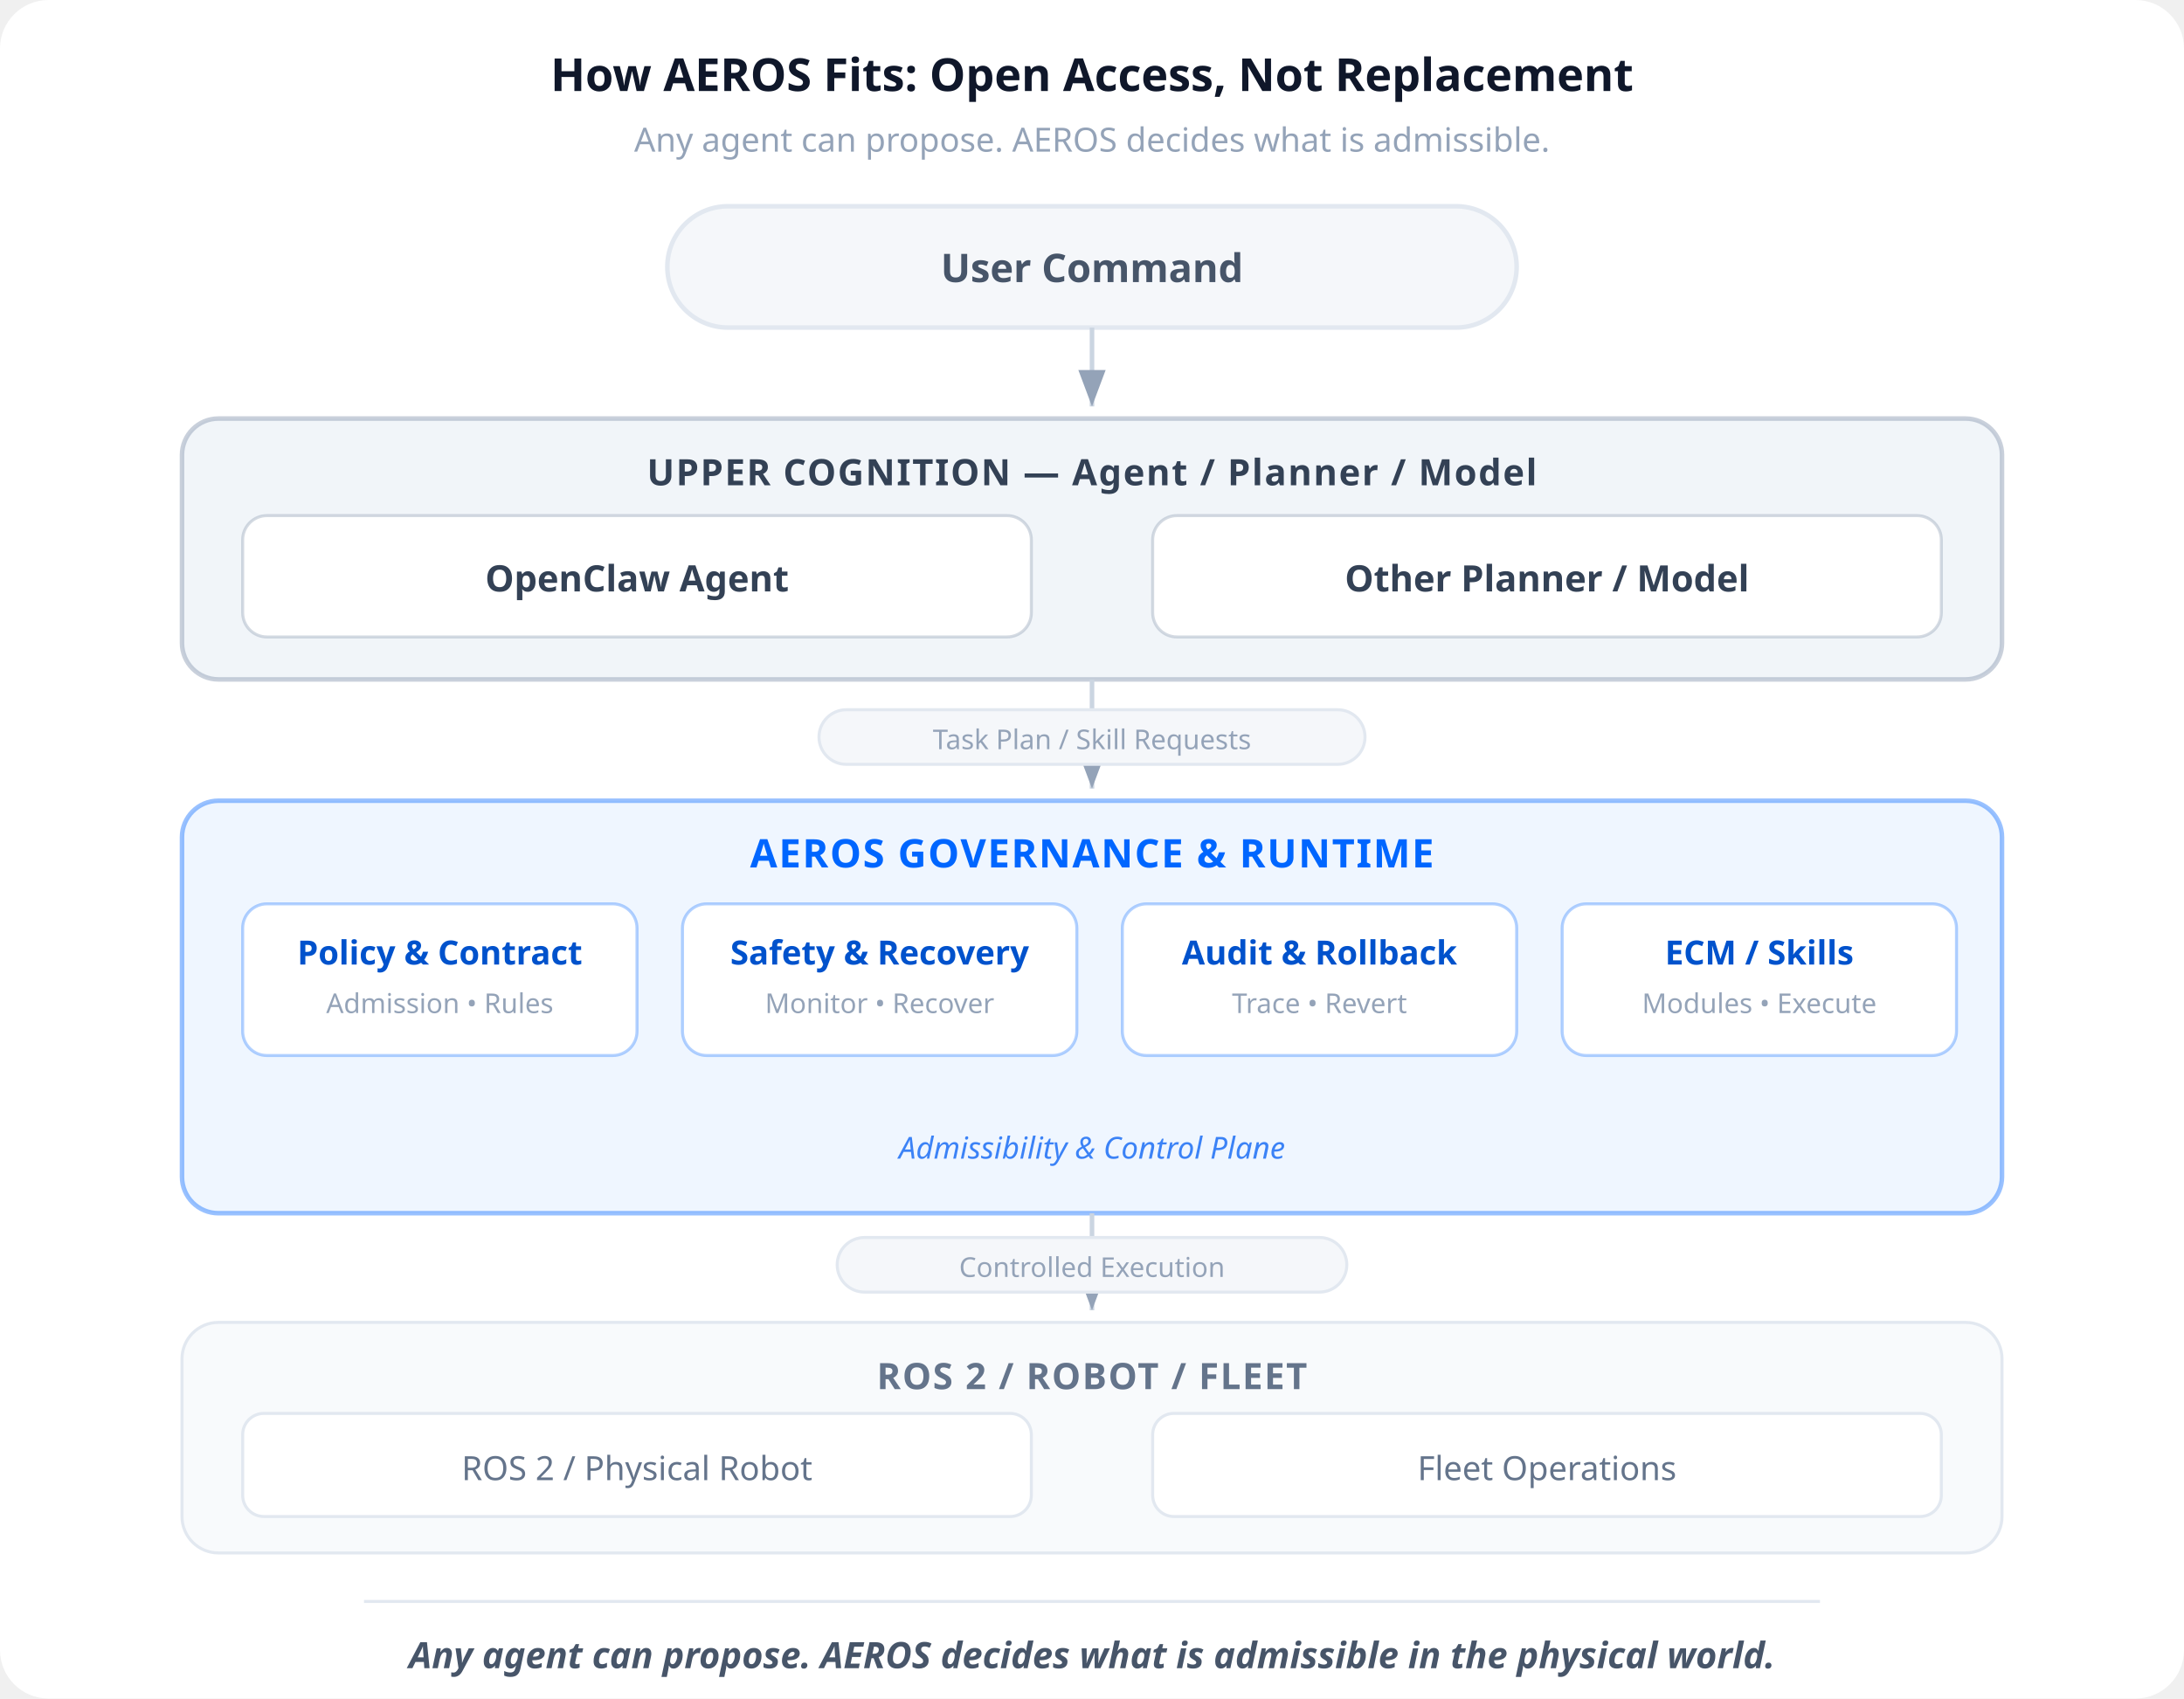
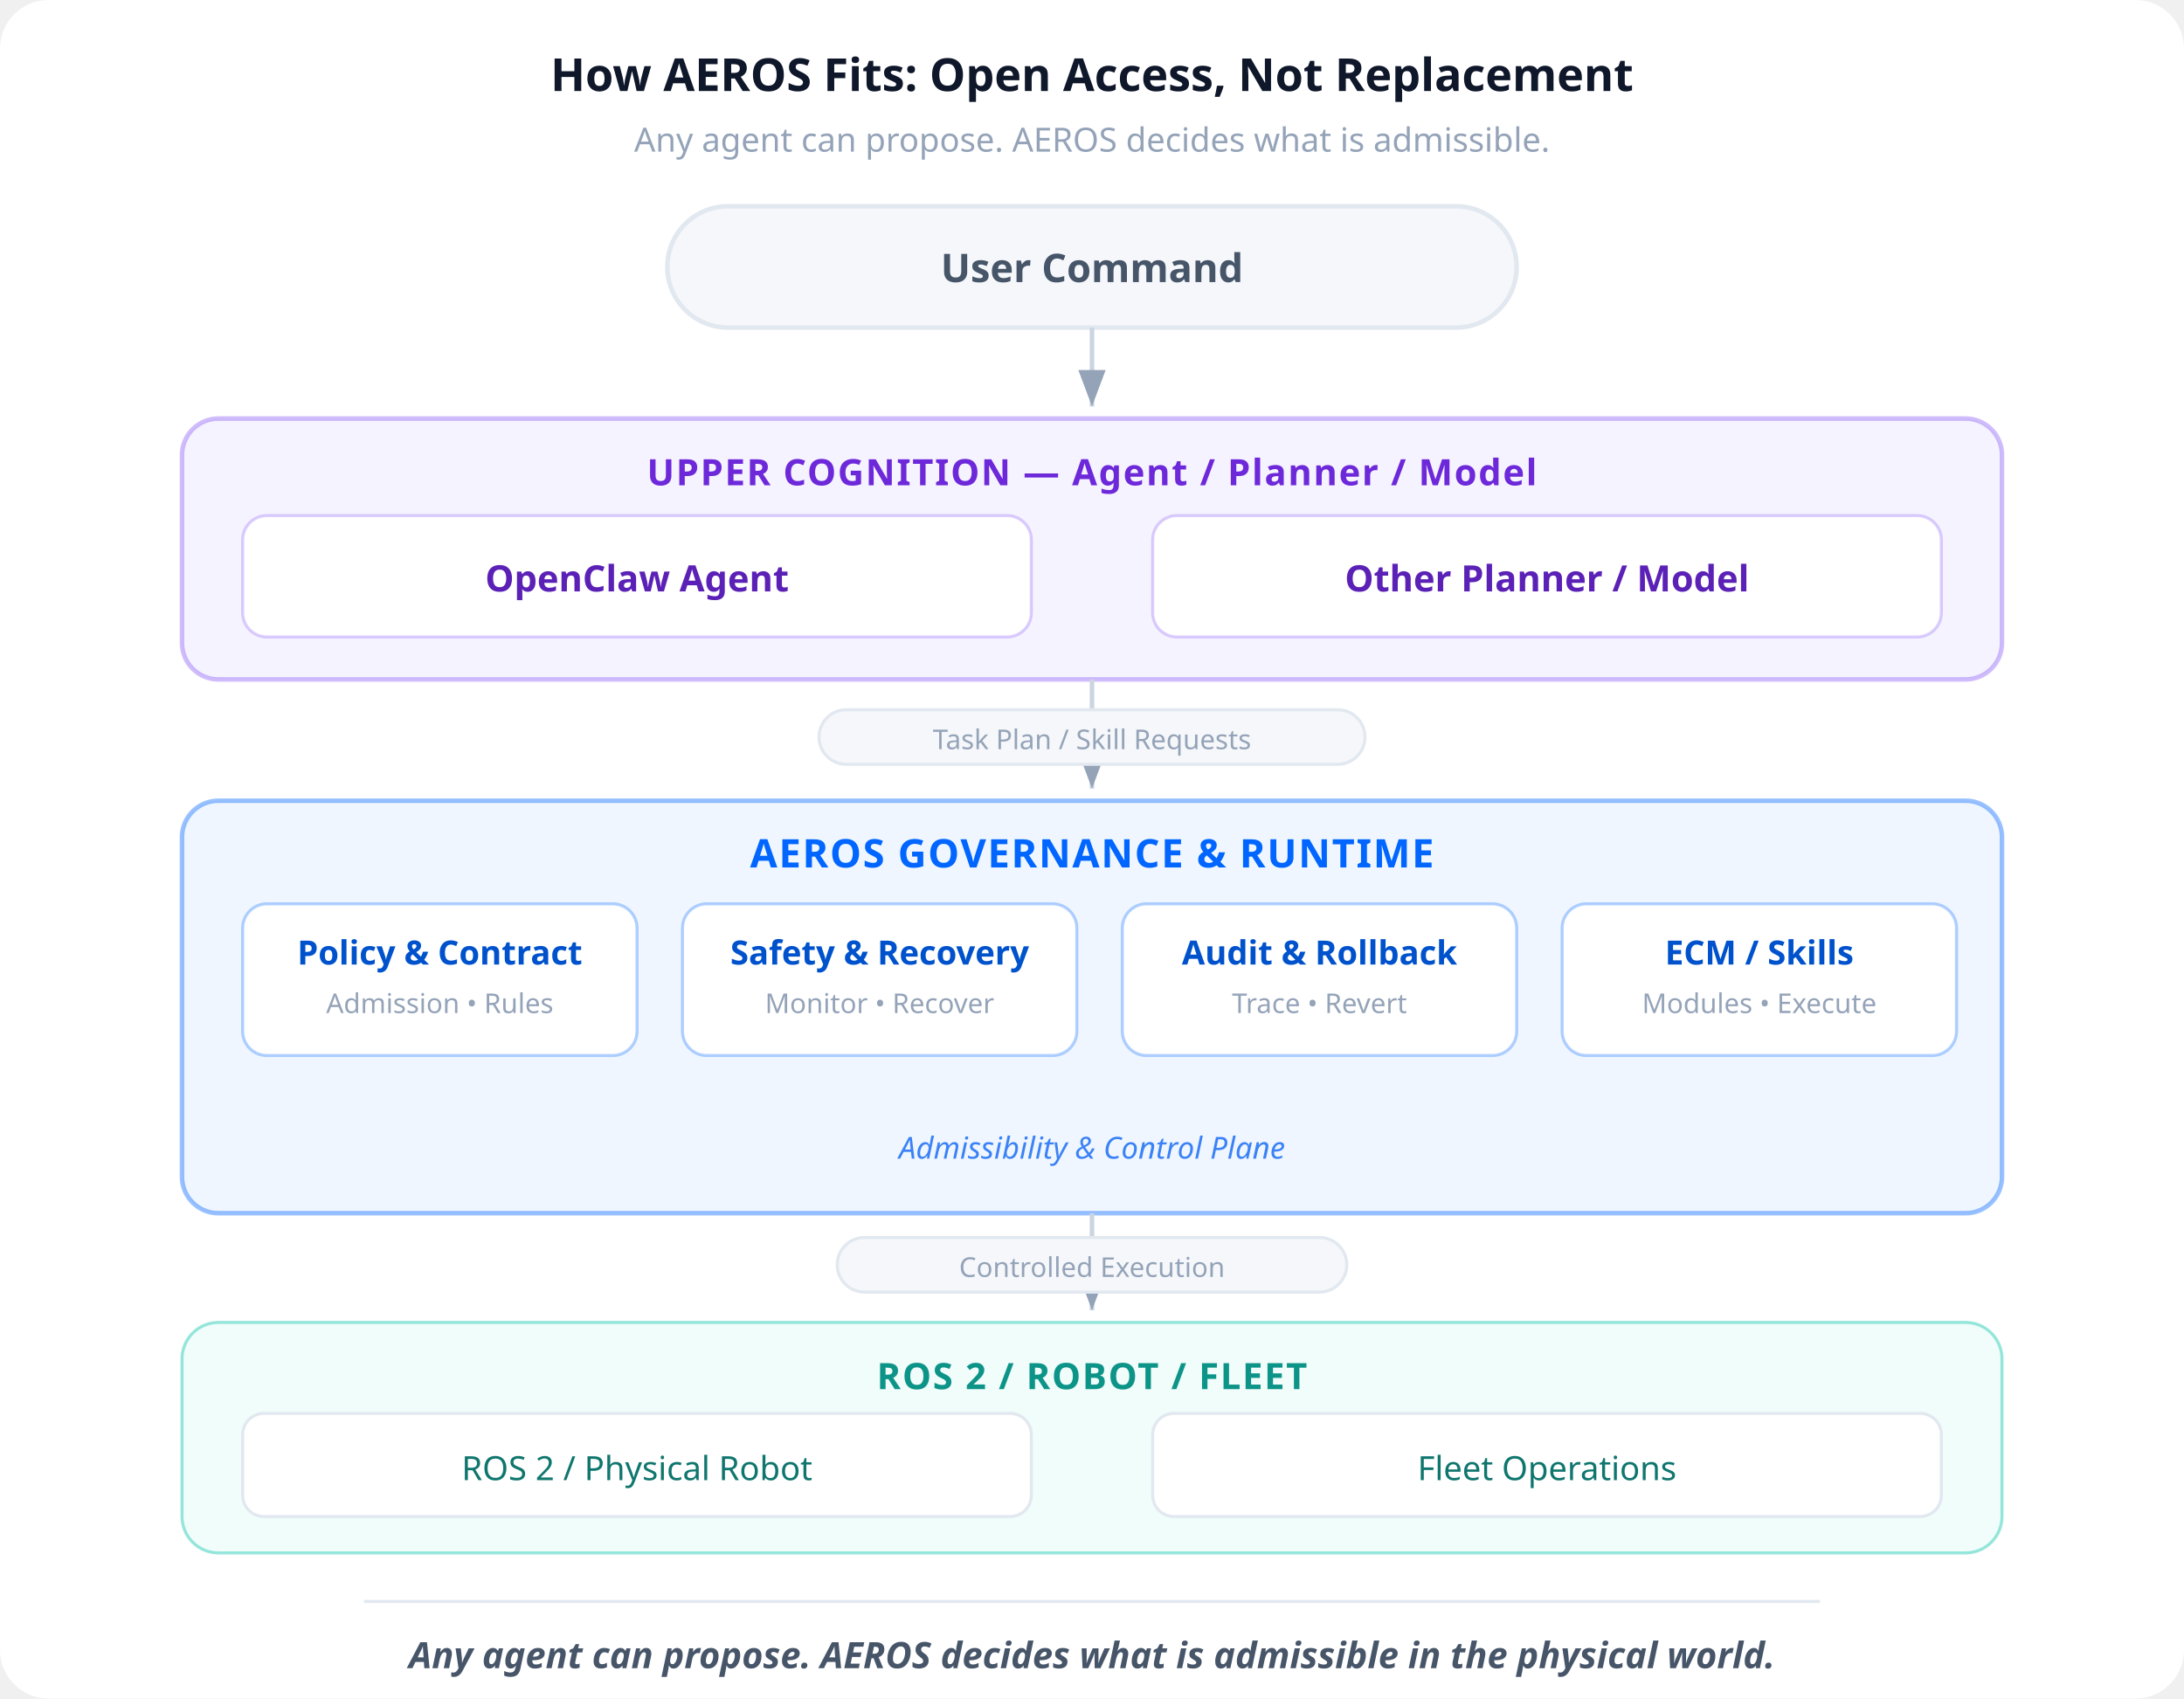
<svg xmlns="http://www.w3.org/2000/svg" viewBox="0 0 720 560" style="font-family:'Space Grotesk',system-ui,sans-serif;">
  <defs>
    <marker id="arrow" markerWidth="8" markerHeight="6" refX="8" refY="3" orient="auto">
      <path d="M0,0 L8,3 L0,6 Z" fill="#94A3B8" />
    </marker>
  </defs>
  <rect width="720" height="560" rx="16" fill="#FFFFFF" />
  <text x="360" y="30" text-anchor="middle" font-size="15" font-weight="700" fill="#0F172A">
    How AEROS Fits: Open Access, Not Replacement
  </text>
  <text x="360" y="50" text-anchor="middle" font-size="11" fill="#94A3B8">
    Any agent can propose. AEROS decides what is admissible.
  </text>
  <rect x="220" y="68" width="280" height="40" rx="20" fill="#F5F7FA" stroke="#E2E8F0" stroke-width="1.5" />
  <text x="360" y="93" text-anchor="middle" font-size="13" font-weight="600" fill="#475569">User Command</text>
  <line x1="360" y1="108" x2="360" y2="134" stroke="#CBD5E1" stroke-width="1.5" marker-end="url(#arrow)" />
-   <rect x="60" y="138" width="600" height="86" rx="12" fill="#F1F5F9" stroke="#94A3B8" stroke-width="1.5" stroke-opacity="0.5" />
-   <text x="360" y="160" text-anchor="middle" font-size="12" font-weight="700" fill="#334155" letter-spacing="0.5">
+   <rect x="60" y="138" width="600" height="86" rx="12" fill="#F5F3FF" stroke="#8B5CF6" stroke-width="1.5" stroke-opacity="0.4" />
+   <text x="360" y="160" text-anchor="middle" font-size="12" font-weight="700" fill="#6D28D9" letter-spacing="0.5">
    UPPER COGNITION — Agent / Planner / Model
  </text>
-   <rect x="80" y="170" width="260" height="40" rx="8" fill="#FFFFFF" stroke="#94A3B8" stroke-width="1" stroke-opacity="0.4" />
-   <text x="210" y="195" text-anchor="middle" font-size="12" font-weight="600" fill="#334155">OpenClaw Agent</text>
-   <rect x="380" y="170" width="260" height="40" rx="8" fill="#FFFFFF" stroke="#94A3B8" stroke-width="1" stroke-opacity="0.4" />
-   <text x="510" y="195" text-anchor="middle" font-size="12" font-weight="600" fill="#334155">Other Planner / Model</text>
+   <rect x="80" y="170" width="260" height="40" rx="8" fill="#FFFFFF" stroke="#8B5CF6" stroke-width="1" stroke-opacity="0.3" />
+   <text x="210" y="195" text-anchor="middle" font-size="12" font-weight="600" fill="#5B21B6">OpenClaw Agent</text>
+   <rect x="380" y="170" width="260" height="40" rx="8" fill="#FFFFFF" stroke="#8B5CF6" stroke-width="1" stroke-opacity="0.3" />
+   <text x="510" y="195" text-anchor="middle" font-size="12" font-weight="600" fill="#5B21B6">Other Planner / Model</text>
  <line x1="360" y1="224" x2="360" y2="260" stroke="#CBD5E1" stroke-width="1.5" marker-end="url(#arrow)" />
  <rect x="270" y="234" width="180" height="18" rx="9" fill="#F5F7FA" stroke="#E2E8F0" stroke-width="1" />
  <text x="360" y="247" text-anchor="middle" font-size="9" font-weight="500" fill="#94A3B8">Task Plan / Skill Requests</text>
  <rect x="60" y="264" width="600" height="136" rx="12" fill="#EFF6FF" stroke="#0066FF" stroke-width="1.5" stroke-opacity="0.4" />
  <text x="360" y="286" text-anchor="middle" font-size="13" font-weight="700" fill="#0066FF" letter-spacing="0.5">
    AEROS GOVERNANCE &amp; RUNTIME
  </text>
  <rect x="80" y="298" width="130" height="50" rx="8" fill="#FFFFFF" stroke="#0066FF" stroke-width="1" stroke-opacity="0.3" />
  <text x="145" y="318" text-anchor="middle" font-size="11" font-weight="600" fill="#0052CC">Policy &amp; Contract</text>
  <text x="145" y="334" text-anchor="middle" font-size="9" fill="#94A3B8">Admission • Rules</text>
  <rect x="225" y="298" width="130" height="50" rx="8" fill="#FFFFFF" stroke="#0066FF" stroke-width="1" stroke-opacity="0.3" />
  <text x="290" y="318" text-anchor="middle" font-size="11" font-weight="600" fill="#0052CC">Safety &amp; Recovery</text>
  <text x="290" y="334" text-anchor="middle" font-size="9" fill="#94A3B8">Monitor • Recover</text>
  <rect x="370" y="298" width="130" height="50" rx="8" fill="#FFFFFF" stroke="#0066FF" stroke-width="1" stroke-opacity="0.3" />
  <text x="435" y="318" text-anchor="middle" font-size="11" font-weight="600" fill="#0052CC">Audit &amp; Rollback</text>
  <text x="435" y="334" text-anchor="middle" font-size="9" fill="#94A3B8">Trace • Revert</text>
  <rect x="515" y="298" width="130" height="50" rx="8" fill="#FFFFFF" stroke="#0066FF" stroke-width="1" stroke-opacity="0.3" />
  <text x="580" y="318" text-anchor="middle" font-size="11" font-weight="600" fill="#0052CC">ECM / Skills</text>
  <text x="580" y="334" text-anchor="middle" font-size="9" fill="#94A3B8">Modules • Execute</text>
  <text x="360" y="382" text-anchor="middle" font-size="10" font-style="italic" fill="#3B82F6">
    Admissibility &amp; Control Plane
  </text>
  <line x1="360" y1="400" x2="360" y2="432" stroke="#CBD5E1" stroke-width="1.5" marker-end="url(#arrow)" />
  <rect x="276" y="408" width="168" height="18" rx="9" fill="#F5F7FA" stroke="#E2E8F0" stroke-width="1" />
  <text x="360" y="421" text-anchor="middle" font-size="9" font-weight="500" fill="#94A3B8">Controlled Execution</text>
-   <rect x="60" y="436" width="600" height="76" rx="12" fill="#F8FAFC" stroke="#E2E8F0" stroke-width="1" />
-   <text x="360" y="458" text-anchor="middle" font-size="12" font-weight="700" fill="#64748B" letter-spacing="0.5">
+   <rect x="60" y="436" width="600" height="76" rx="12" fill="#F0FDFA" stroke="#00C2A8" stroke-width="1" stroke-opacity="0.4" />
+   <text x="360" y="458" text-anchor="middle" font-size="12" font-weight="700" fill="#0D9488" letter-spacing="0.5">
    ROS 2 / ROBOT / FLEET
  </text>
  <rect x="80" y="466" width="260" height="34" rx="7" fill="#FFFFFF" stroke="#E2E8F0" stroke-width="1" />
-   <text x="210" y="488" text-anchor="middle" font-size="11" font-weight="500" fill="#64748B">ROS 2 / Physical Robot</text>
+   <text x="210" y="488" text-anchor="middle" font-size="11" font-weight="500" fill="#0F766E">ROS 2 / Physical Robot</text>
  <rect x="380" y="466" width="260" height="34" rx="7" fill="#FFFFFF" stroke="#E2E8F0" stroke-width="1" />
-   <text x="510" y="488" text-anchor="middle" font-size="11" font-weight="500" fill="#64748B">Fleet Operations</text>
+   <text x="510" y="488" text-anchor="middle" font-size="11" font-weight="500" fill="#0F766E">Fleet Operations</text>
  <line x1="120" y1="528" x2="600" y2="528" stroke="#E2E8F0" stroke-width="1" />
  <text x="360" y="550" text-anchor="middle" font-size="12" font-weight="600" font-style="italic" fill="#475569">
    Any agent can propose. AEROS decides what is admissible in the physical world.
  </text>
</svg>
